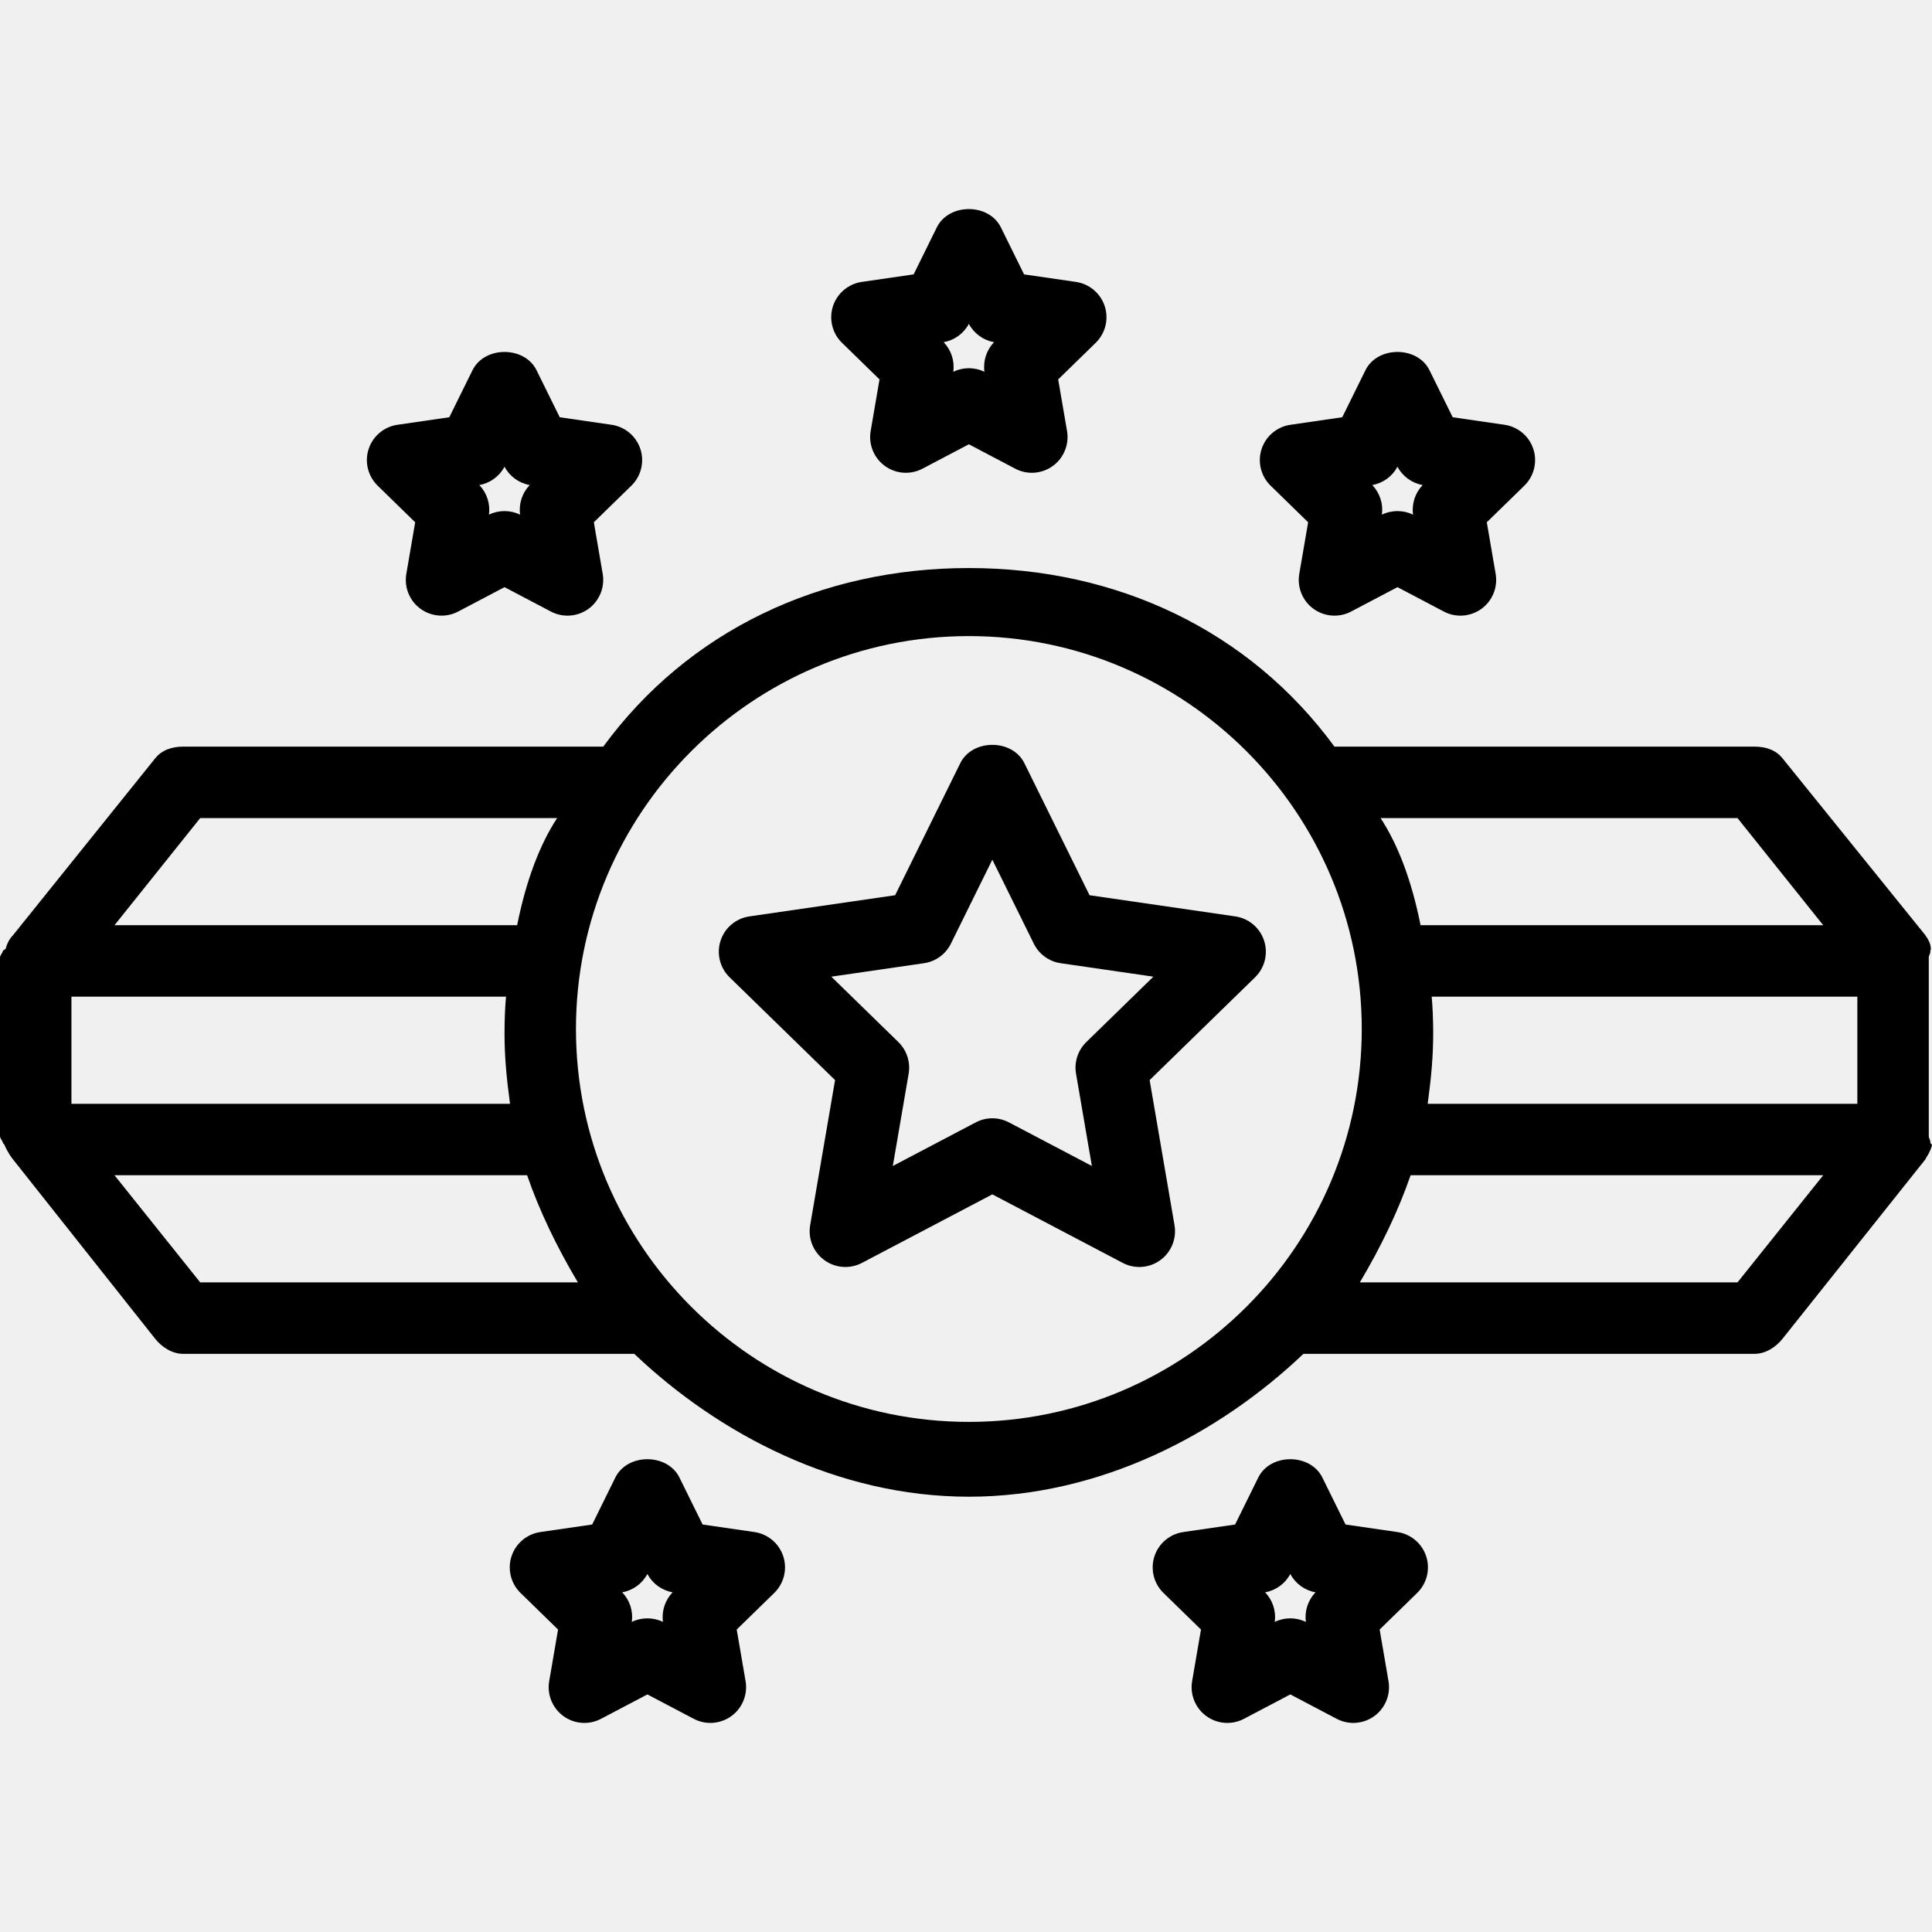
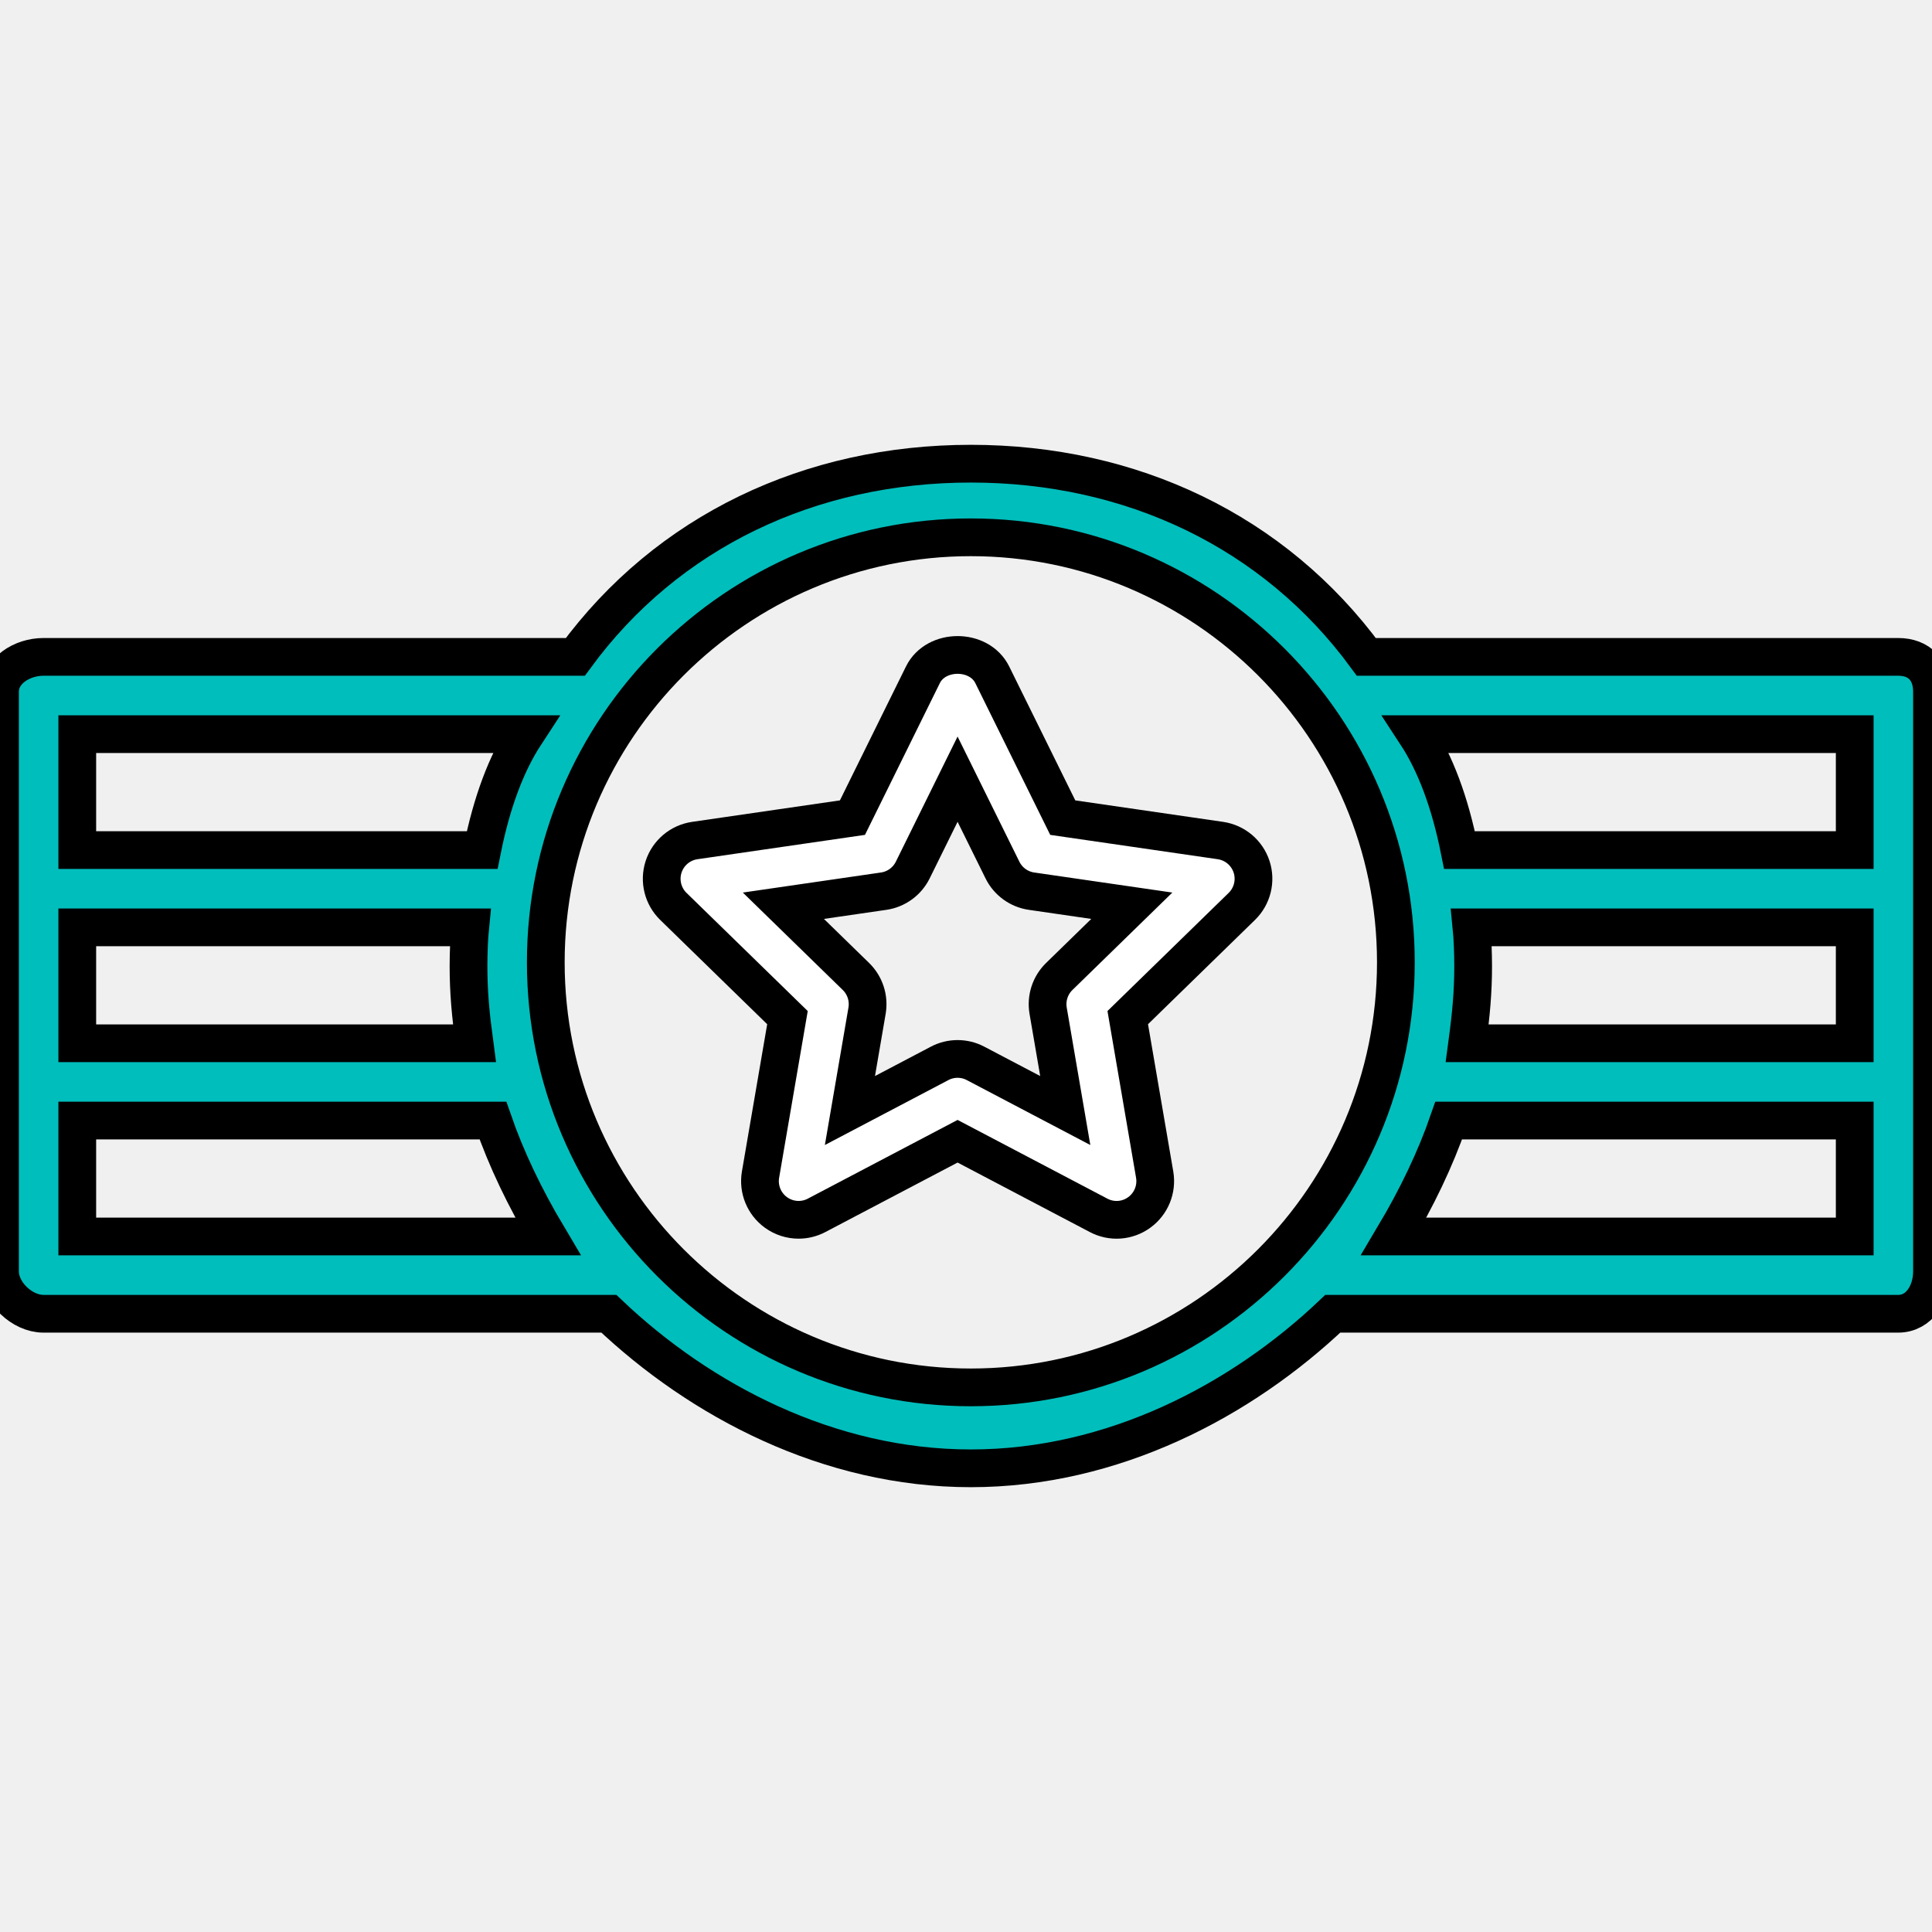
- <svg xmlns="http://www.w3.org/2000/svg" fill="currentColor" height="800px" width="800px" version="1.1" id="Layer_1" viewBox="0 0 512 512" xml:space="preserve">
+ <svg xmlns="http://www.w3.org/2000/svg" fill="white" stroke="black" stroke-width="10px" height="800px" width="800px" version="1.1" id="Layer_1" viewBox="0 0 512 512" xml:space="preserve">
  <g>
    <g>
-       <path d="M511.562,302.851c0.109-0.578-0.415-1.165-0.415-1.761v-47.328c0-0.596,0.523-1.183,0.415-1.761    c-0.039-0.208,0.191-0.402,0.139-0.606c-0.093-0.358-0.045-0.709-0.179-1.054c-0.088-0.227-0.115-0.439-0.22-0.656    c-0.146-0.303-0.267-0.599-0.445-0.887c-0.128-0.206-0.241-0.406-0.385-0.601c-0.083-0.115-0.137-0.24-0.226-0.351l-37.858-46.88    c-1.793-2.246-4.511-3.101-7.386-3.101H353.645c-22.543-30.763-57.579-47.328-96.888-47.328    c-39.308,0-74.344,16.565-96.887,47.328H48.512c-2.875,0-5.597,0.855-7.39,3.101L3.259,248.07    c-0.088,0.111-0.151,0.125-0.235,0.238c-0.143,0.196-0.275,0.34-0.403,0.548c-0.178,0.289-0.336,0.554-0.482,0.859    c-0.104,0.215-0.206,0.414-0.293,0.64c-0.133,0.342-0.234,0.689-0.327,1.047c-0.053,0.203-0.709,0.395-0.749,0.603    c-0.11,0.578-0.77,1.16-0.77,1.756v47.328c0,0.596,0.66,1.181,0.77,1.759c0.039,0.208,0.4,0.404,0.453,0.608    c0.093,0.358,0.342,0.712,0.475,1.054c0.088,0.227,0.263,0.439,0.367,0.654c0.146,0.305,0.341,0.601,0.519,0.887    c0.127,0.208,0.279,0.407,0.422,0.603c0.083,0.115,0.156,0.24,0.244,0.351l37.867,47.777c1.793,2.246,4.52,3.998,7.395,3.998    h119.576c22.406,21.298,53.86,37.863,88.669,37.863c34.81,0,66.265-16.565,88.669-37.863h119.576c2.875,0,5.597-1.752,7.39-3.998    l37.863-47.553c0.089-0.111,0.153-0.349,0.236-0.462c0.143-0.196,0.275-0.453,0.403-0.659c0.178-0.289,0.336-0.64,0.482-0.943    c0.104-0.217,0.206-0.43,0.293-0.656c0.134-0.344,0.235-0.695,0.327-1.054C512.048,303.254,511.523,303.059,511.562,302.851z     M460.454,216.796l22.718,28.397H376.467c-2.37-11.832-5.954-21.298-10.6-28.397H460.454z M53.06,216.796h94.588    c-4.645,7.099-8.229,16.565-10.6,28.397H30.343L53.06,216.796z M18.931,264.124h115.172c-0.239,2.366-0.401,6.276-0.401,9.466    c0,6.436,0.503,11.832,1.459,18.931H18.931V264.124z M53.06,339.85l-22.717-28.397h109.346    c3.275,9.466,7.828,18.931,13.459,28.397H53.06z M256.757,376.816c-57.413,0-104.123-46.709-104.123-104.123    c0-57.413,46.709-104.123,104.123-104.123s104.123,46.709,104.123,104.123C360.879,330.107,314.17,376.816,256.757,376.816z     M460.454,339.85H360.366c5.632-9.466,10.184-18.931,13.459-28.397h109.346L460.454,339.85z M492.216,292.521H378.351    c0.958-7.099,1.459-12.495,1.459-18.931c0-3.189-0.161-7.099-0.4-9.466h112.805V292.521z" />
+       <path fill="#00bebc" stroke="black" stroke-width="10px" d="M503.04,174.08H362.093c-24.388-33.28-62.288-51.2-104.813-51.2c-42.525,0-80.425,17.92-104.813,51.2H11.52    c-5.655,0-11.52,3.61-11.52,9.27v51.2v51.2v51.2c0,5.66,5.865,11.21,11.52,11.21h149.838c24.237,23.04,58.266,40.96,95.922,40.96    c37.658,0,71.685-17.92,95.922-40.96H503.04c5.655,0,8.96-5.55,8.96-11.21v-51.2v-51.2v-51.2    C512,177.69,508.695,174.08,503.04,174.08z M20.48,194.56h118.765c-5.025,7.68-8.903,17.92-11.468,30.72H20.48V194.56z     M20.48,245.76h104.114c-0.259,2.56-0.434,6.79-0.434,10.24c0,6.962,0.544,12.8,1.579,20.48H20.48V245.76z M20.48,327.68v-30.72    h110.156c3.543,10.24,8.469,20.48,14.559,30.72H20.48z M257.28,367.67c-62.11,0-112.64-50.53-112.64-112.64    s50.53-112.64,112.64-112.64s112.64,50.53,112.64,112.64S319.39,367.67,257.28,367.67z M491.52,327.68H369.365    c6.093-10.24,11.017-20.48,14.56-30.72H491.52V327.68z M491.52,276.48H388.823c1.035-7.68,1.577-13.518,1.577-20.48    c0-3.45-0.174-7.68-0.432-10.24H491.52V276.48z M491.52,225.28H386.782c-2.564-12.8-6.441-23.04-11.468-30.72H491.52V225.28z" />
    </g>
  </g>
  <g>
    <g>
-       <path d="M335.001,249.288c-1.114-3.42-4.077-5.916-7.645-6.434l-38.616-5.611l-17.272-34.997c-3.203-6.48-13.797-6.462-16.981,0    l-17.268,34.997l-38.616,5.611c-3.568,0.518-6.531,3.014-7.645,6.434c-1.114,3.429-0.185,7.192,2.394,9.706l27.949,27.242    l-6.6,38.464c-0.605,3.55,0.855,7.136,3.767,9.253c1.65,1.202,3.605,1.812,5.565,1.812c1.507,0,3.018-0.36,4.405-1.091    l34.54-18.155l34.544,18.155c3.194,1.682,7.053,1.405,9.97-0.721c2.912-2.117,4.372-5.703,3.767-9.253l-6.595-38.464    l27.944-27.242C335.186,256.48,336.115,252.717,335.001,249.288z M287.881,276.16c-2.228,2.172-3.245,5.306-2.722,8.375    l4.197,24.459l-21.973-11.546c-1.377-0.73-2.893-1.091-4.405-1.091s-3.027,0.36-4.405,1.091l-21.968,11.546l4.197-24.459    c0.522-3.069-0.495-6.203-2.722-8.375l-17.776-17.332l24.561-3.568c3.083-0.444,5.75-2.385,7.132-5.177l10.982-22.259    l10.991,22.259c1.378,2.792,4.044,4.733,7.127,5.177l24.561,3.568L287.881,276.16z" />
-     </g>
-   </g>
-   <g>
-     <g>
-       <path d="M169.712,119.005c-1.114-3.42-4.077-5.916-7.645-6.434l-13.732-1.997l-6.143-12.451c-3.189-6.471-13.792-6.471-16.981,0    l-6.143,12.451l-13.732,1.997c-3.568,0.518-6.531,3.014-7.645,6.434c-1.114,3.429-0.185,7.192,2.394,9.706l9.942,9.697    l-2.348,13.681c-0.606,3.55,0.855,7.145,3.772,9.262c2.921,2.107,6.789,2.394,9.969,0.712l12.281-6.461l12.281,6.461    c1.386,0.73,2.902,1.091,4.409,1.091c1.96,0,3.915-0.61,5.56-1.802c2.917-2.117,4.377-5.713,3.772-9.262l-2.348-13.681    l9.942-9.697C169.897,126.197,170.826,122.435,169.712,119.005z M137.83,136.384c-1.303-0.628-2.713-0.943-4.127-0.943    c-1.414,0-2.824,0.314-4.127,0.943c0.393-2.865-0.545-5.75-2.547-7.839c2.847-0.508,5.31-2.302,6.674-4.853    c1.364,2.551,3.827,4.345,6.674,4.853C138.376,130.634,137.437,133.518,137.83,136.384z" />
-     </g>
-   </g>
-   <g>
-     <g>
-       <path d="M207.575,412.442c-1.114-3.42-4.077-5.916-7.645-6.434l-13.732-1.997l-6.143-12.451c-3.189-6.471-13.792-6.471-16.981,0    l-6.143,12.451l-13.732,1.997c-3.568,0.518-6.531,3.014-7.645,6.434c-1.114,3.429-0.185,7.192,2.394,9.706l9.942,9.697    l-2.348,13.681c-0.606,3.55,0.855,7.145,3.772,9.262c2.912,2.117,6.79,2.394,9.969,0.712l12.281-6.462l12.281,6.462    c1.386,0.73,2.902,1.091,4.409,1.091c1.96,0,3.915-0.61,5.56-1.803c2.917-2.117,4.377-5.713,3.772-9.262l-2.348-13.681    l9.942-9.697C207.76,419.633,208.689,415.871,207.575,412.442z M175.693,429.82c-1.303-0.628-2.713-0.943-4.127-0.943    c-1.414,0-2.824,0.314-4.127,0.943c0.393-2.865-0.545-5.75-2.547-7.839c2.847-0.508,5.31-2.302,6.674-4.853    c1.364,2.551,3.827,4.345,6.674,4.853C176.238,424.07,175.3,426.954,175.693,429.82z" />
-     </g>
-   </g>
-   <g>
-     <g>
-       <path d="M377.957,412.442c-1.114-3.42-4.077-5.916-7.645-6.434l-13.732-1.997l-6.143-12.451c-3.189-6.471-13.792-6.471-16.981,0    l-6.143,12.451l-13.732,1.997c-3.568,0.518-6.531,3.014-7.645,6.434c-1.114,3.429-0.185,7.192,2.394,9.706l9.942,9.697    l-2.348,13.681c-0.606,3.55,0.855,7.145,3.772,9.262c2.916,2.117,6.785,2.394,9.969,0.712l12.281-6.462l12.281,6.462    c1.387,0.73,2.902,1.091,4.409,1.091c1.96,0,3.915-0.61,5.56-1.803c2.917-2.117,4.377-5.713,3.772-9.262l-2.348-13.681    l9.942-9.697C378.142,419.633,379.071,415.871,377.957,412.442z M346.075,429.82c-1.303-0.628-2.713-0.943-4.127-0.943    c-1.414,0-2.824,0.314-4.127,0.943c0.393-2.865-0.545-5.75-2.547-7.839c2.847-0.508,5.31-2.302,6.674-4.853    c1.364,2.551,3.827,4.345,6.674,4.853C346.621,424.07,345.682,426.954,346.075,429.82z" />
-     </g>
-   </g>
-   <g>
-     <g>
-       <path d="M292.766,81.143c-1.114-3.42-4.077-5.916-7.645-6.434l-13.732-1.997l-6.143-12.451c-3.189-6.471-13.792-6.471-16.981,0    l-6.143,12.451l-13.732,1.997c-3.568,0.518-6.531,3.014-7.645,6.434c-1.114,3.429-0.185,7.192,2.394,9.706l9.942,9.697    l-2.348,13.681c-0.606,3.55,0.855,7.145,3.772,9.262c2.916,2.117,6.78,2.394,9.969,0.712l12.281-6.462l12.281,6.462    c1.386,0.73,2.902,1.091,4.409,1.091c1.96,0,3.915-0.61,5.56-1.802c2.917-2.117,4.377-5.713,3.772-9.262l-2.348-13.681    l9.942-9.697C292.951,88.334,293.88,84.572,292.766,81.143z M260.884,98.521c-1.303-0.628-2.713-0.943-4.127-0.943    s-2.824,0.314-4.127,0.943c0.393-2.865-0.545-5.75-2.547-7.839c2.847-0.508,5.311-2.302,6.674-4.853    c1.364,2.551,3.827,4.345,6.674,4.853C261.43,92.771,260.491,95.655,260.884,98.521z" />
-     </g>
-   </g>
-   <g>
-     <g>
-       <path d="M406.354,119.005c-1.114-3.42-4.077-5.916-7.645-6.434l-13.732-1.997l-6.143-12.451c-3.189-6.471-13.792-6.471-16.981,0    l-6.143,12.451l-13.732,1.997c-3.568,0.518-6.531,3.014-7.645,6.434c-1.114,3.429-0.185,7.192,2.394,9.706l9.942,9.697    l-2.348,13.681c-0.606,3.55,0.855,7.145,3.772,9.262c2.912,2.107,6.789,2.394,9.969,0.712l12.281-6.461l12.281,6.461    c1.386,0.73,2.902,1.091,4.409,1.091c1.96,0,3.915-0.61,5.56-1.802c2.917-2.117,4.377-5.713,3.772-9.262l-2.348-13.681    l9.942-9.697C406.539,126.197,407.468,122.435,406.354,119.005z M374.472,136.384c-1.303-0.628-2.713-0.943-4.127-0.943    s-2.824,0.314-4.127,0.943c0.393-2.865-0.545-5.75-2.547-7.839c2.847-0.508,5.31-2.302,6.674-4.853    c1.364,2.551,3.827,4.345,6.674,4.853C375.018,130.634,374.079,133.518,374.472,136.384z" />
+       <path fill="white" stroke="black" stroke-width="10px" d="M331.685,229.71c-1.205-3.7-4.41-6.4-8.27-6.96l-41.775-6.07l-18.685-37.86c-3.46-7.01-14.92-6.99-18.37,0l-18.68,37.86    l-41.775,6.07c-3.86,0.56-7.065,3.26-8.27,6.96c-1.205,3.71-0.2,7.78,2.59,10.5l30.235,29.47l-7.14,41.61    c-0.655,3.84,0.925,7.72,4.075,10.01c1.785,1.3,3.9,1.96,6.02,1.96c1.63,0,3.265-0.39,4.765-1.18l37.365-19.64l37.37,19.64    c3.45,1.83,7.63,1.53,10.785-0.78c3.15-2.29,4.73-6.17,4.075-10.01l-7.135-41.61l30.23-29.47    C331.885,237.49,332.89,233.42,331.685,229.71z M280.71,258.78c-2.41,2.35-3.51,5.74-2.945,9.06l4.54,26.46l-23.77-12.49    c-1.49-0.79-3.13-1.18-4.765-1.18s-3.275,0.39-4.765,1.18L225.24,294.3l4.54-26.46c0.565-3.32-0.535-6.71-2.945-9.06l-19.23-18.75    l26.57-3.86c3.335-0.48,6.22-2.58,7.715-5.6l11.88-24.08l11.89,24.08c1.49,3.02,4.375,5.12,7.71,5.6l26.57,3.86L280.71,258.78z" />
    </g>
  </g>
</svg>
